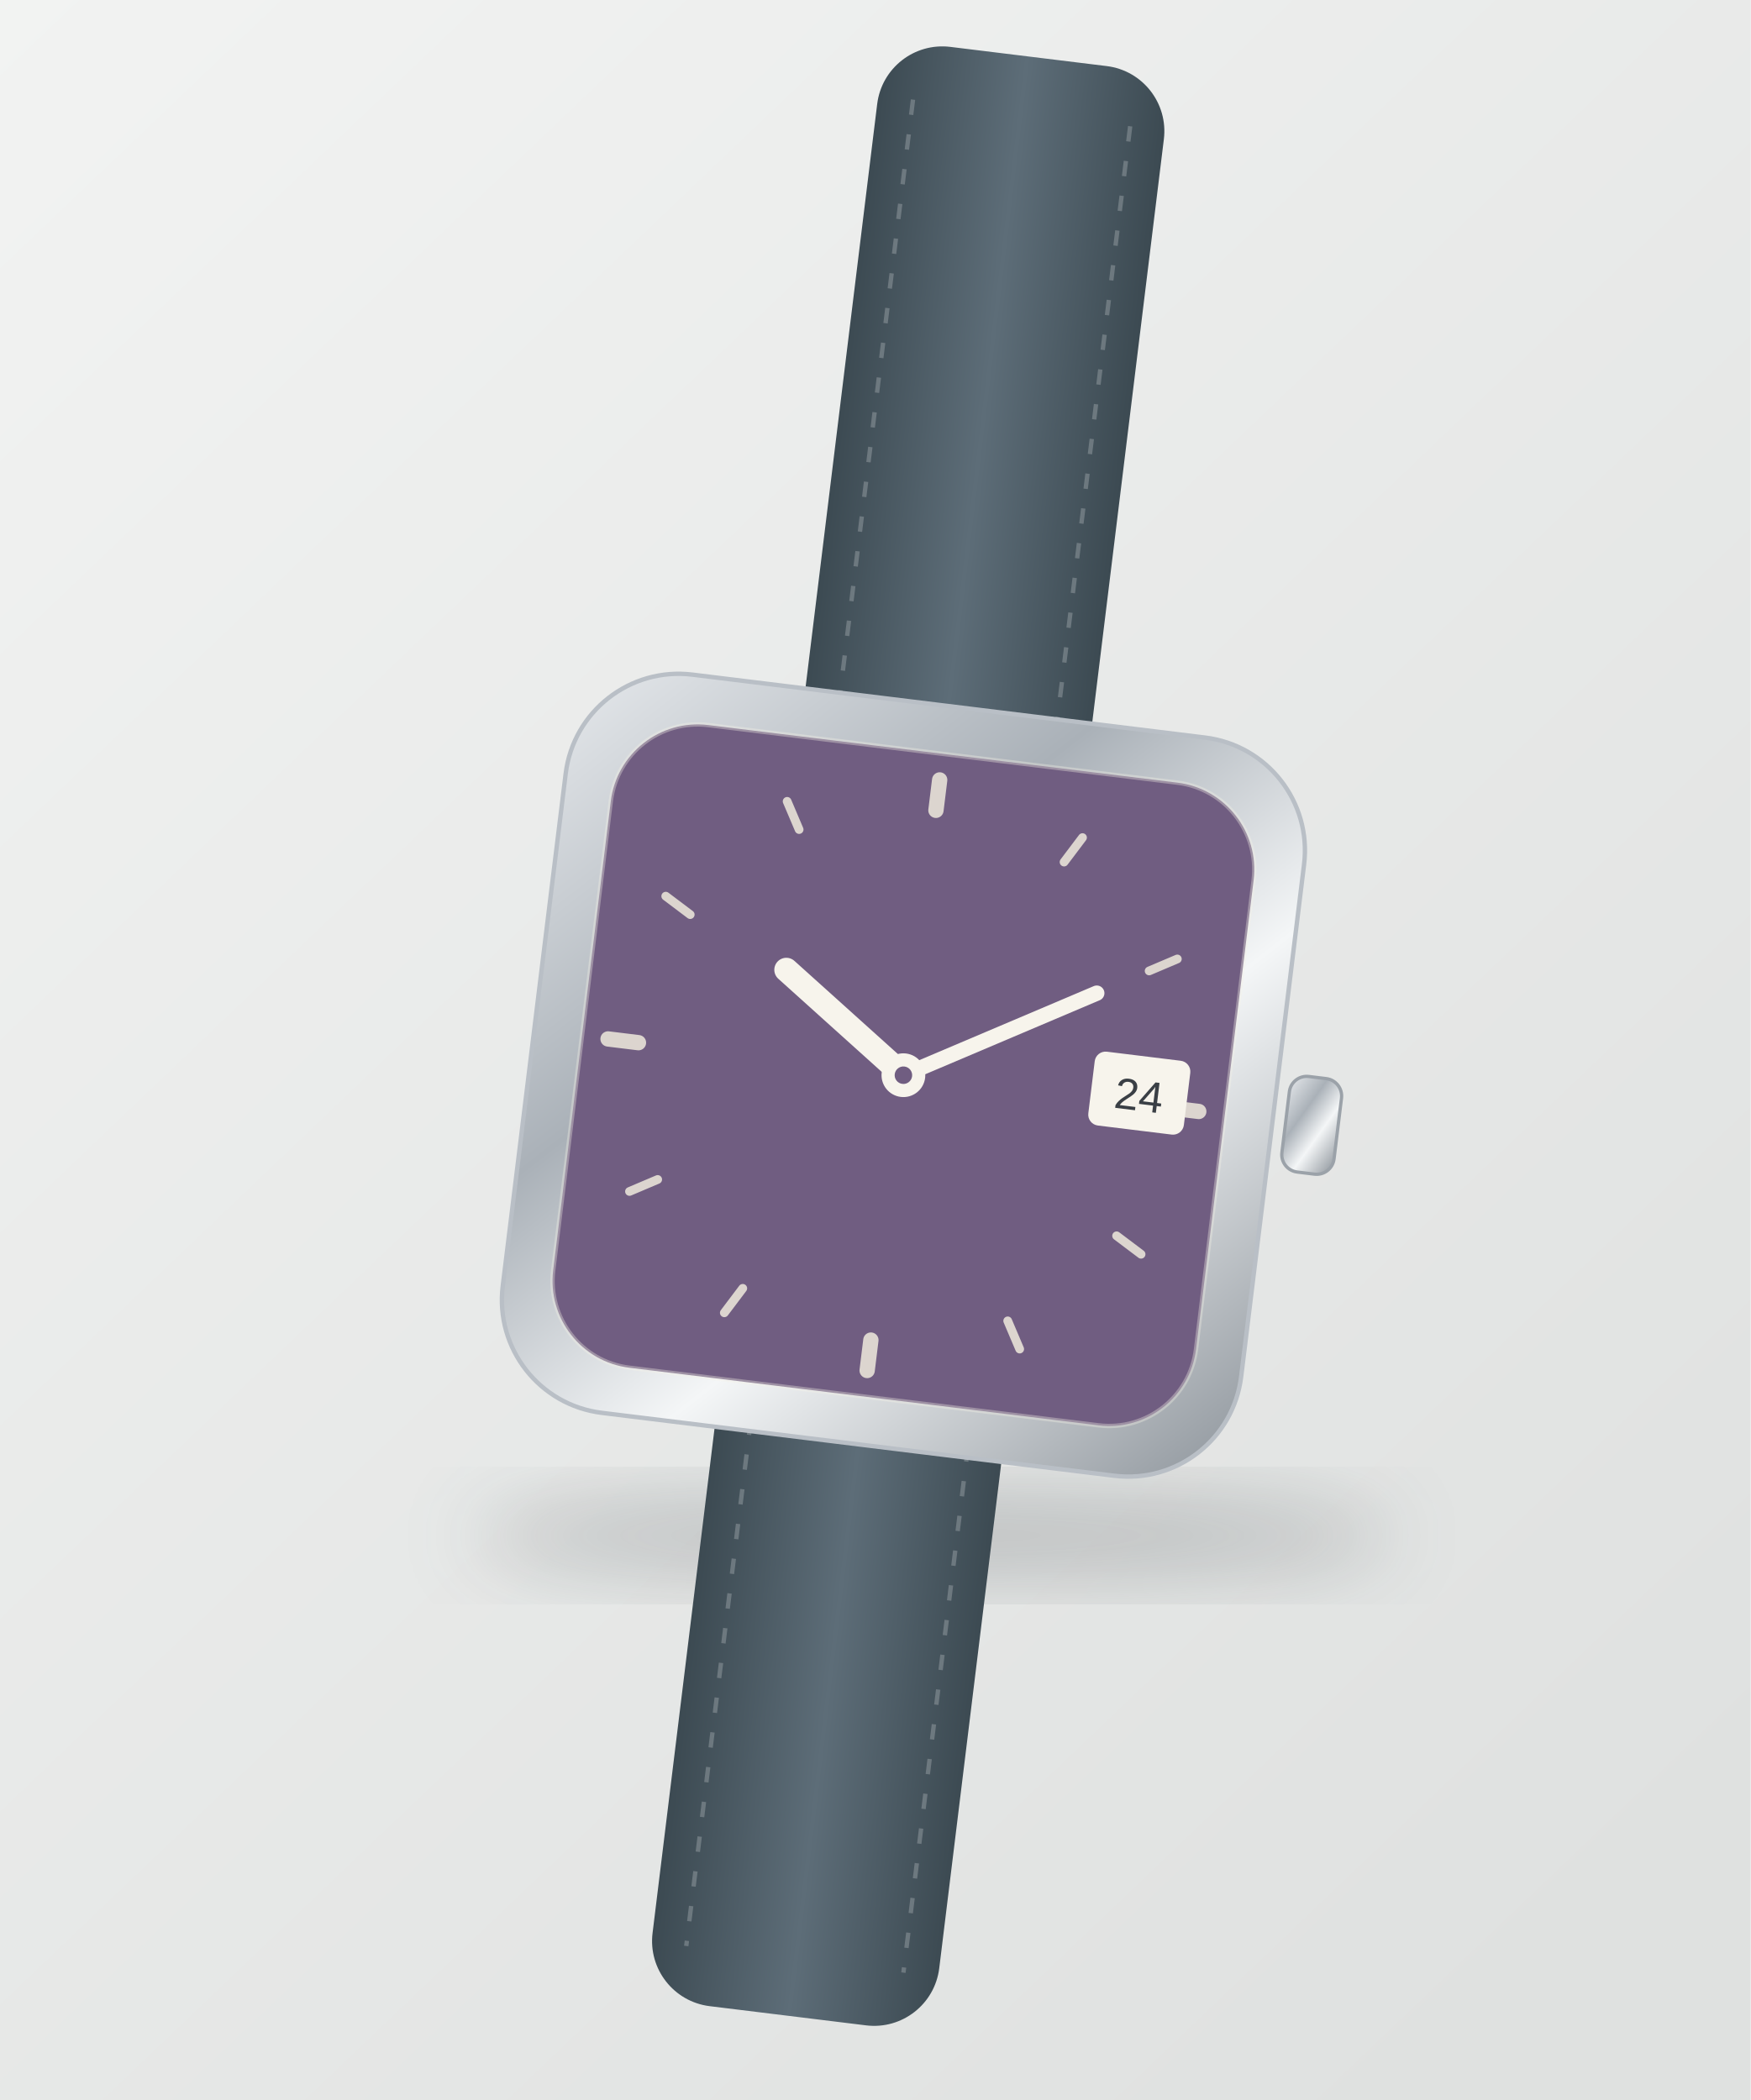
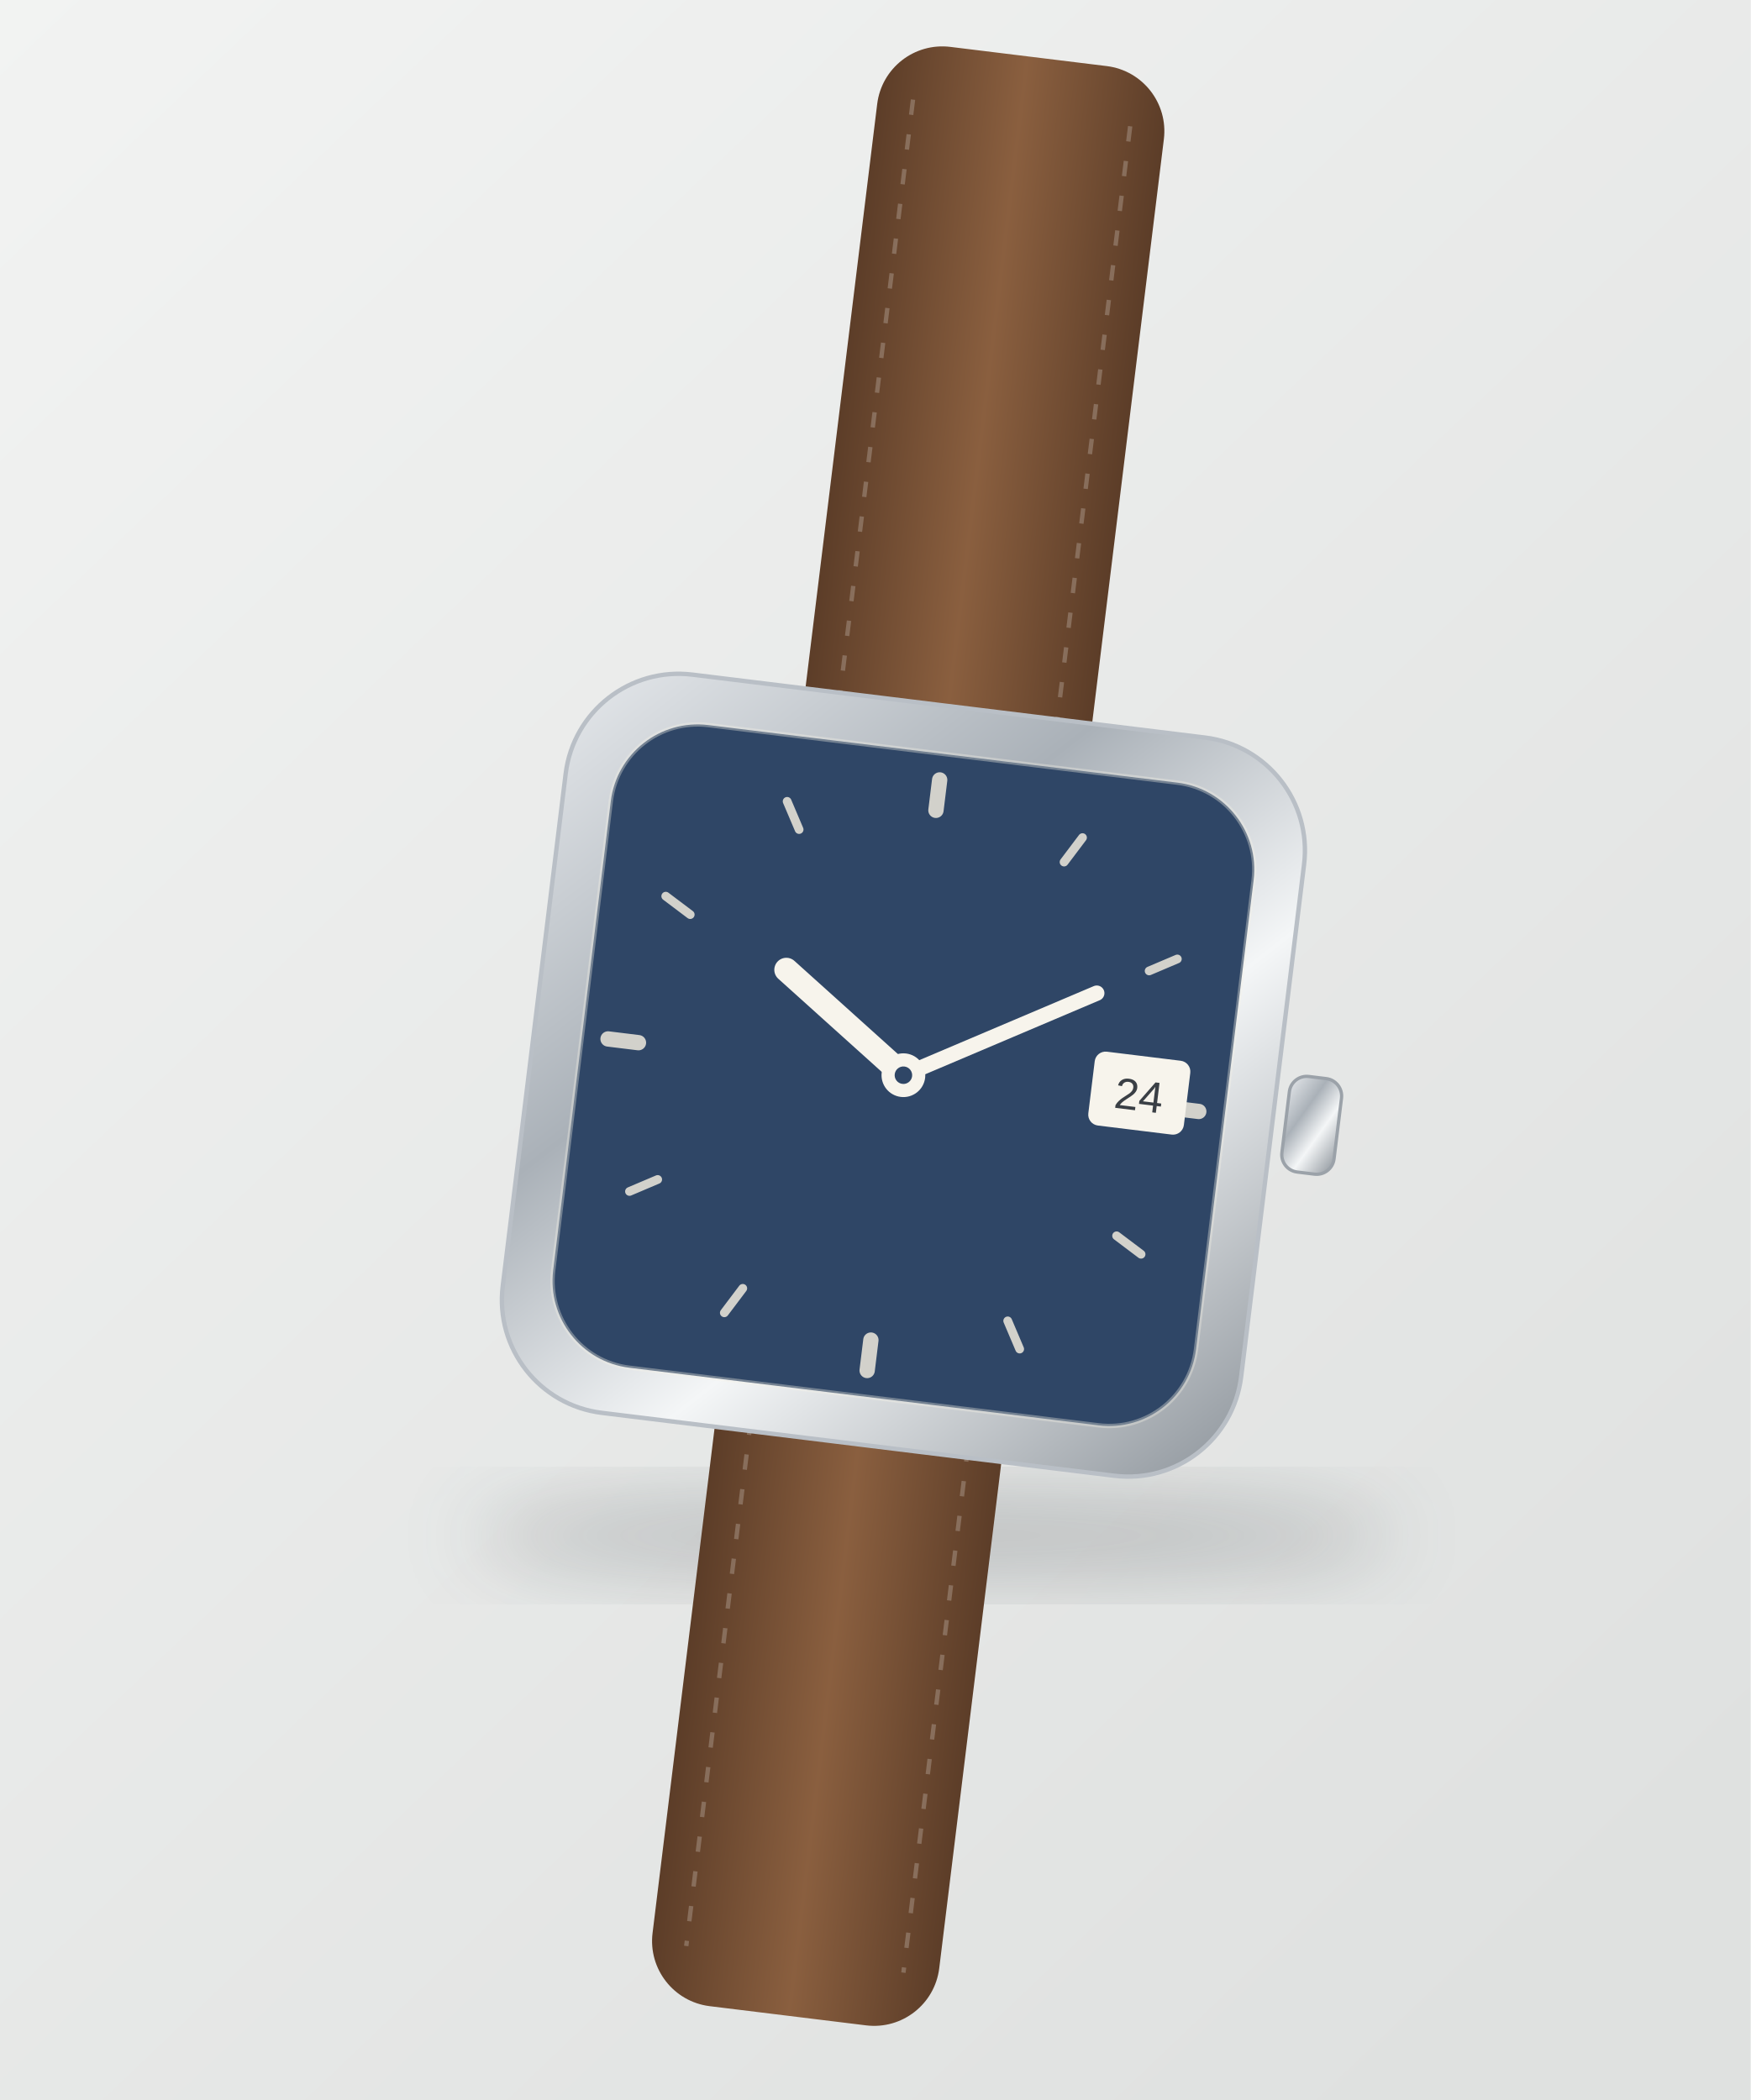
<svg xmlns="http://www.w3.org/2000/svg" width="800" height="960" viewBox="0 0 800 960" role="img" aria-labelledby="title desc">
  <defs>
    <linearGradient id="bg" x2=".8" y2="1">
      <stop stop-color="#f2f3f2" />
      <stop offset="1" stop-color="#dfe1e0" />
    </linearGradient>
    <linearGradient id="band" x1="0" x2="1">
-       <stop stop-color="#3c4a52" />
-       <stop offset=".5" stop-color="#5d6d78" />
-       <stop offset="1" stop-color="#3c4a52" />
+       <stop stop-color="#5c3d28" />
+       <stop offset=".5" stop-color="#8a5f3f" />
+       <stop offset="1" stop-color="#5c3d28" />
    </linearGradient>
    <linearGradient id="metal" x2="1" y2="1">
      <stop stop-color="#e6e9ec" />
      <stop offset=".35" stop-color="#aab1b8" />
      <stop offset=".62" stop-color="#f4f6f7" />
      <stop offset="1" stop-color="#8d949b" />
    </linearGradient>
    <filter id="shadow">
      <feGaussianBlur stdDeviation="18" />
    </filter>
  </defs>
  <rect width="800" height="960" fill="url(#bg)" />
  <ellipse cx="426" cy="702" rx="210" ry="26" fill="#3b4147" opacity=".2" filter="url(#shadow)" />
  <g transform="rotate(7 400 498) translate(12 -8)">
    <rect x="334" y="28.8" width="132" height="902.4" rx="30" fill="url(#band)" />
    <line x1="350" y1="54.8" x2="350" y2="905.2" stroke="#fff" stroke-opacity=".22" stroke-width="2" stroke-dasharray="7 9" />
    <line x1="450" y1="54.8" x2="450" y2="905.2" stroke="#fff" stroke-opacity=".22" stroke-width="2" stroke-dasharray="7 9" />
    <rect x="576" y="476" width="24" height="44" rx="8" fill="url(#metal)" stroke="#9ba2a9" stroke-width="1.5" />
    <rect x="230" y="328" width="340" height="340" rx="52" fill="url(#metal)" stroke="#b9bfc6" stroke-width="2" />
-     <rect x="252" y="350" width="296" height="296" rx="40" fill="#705d81" />
+     <rect x="252" y="350" width="296" height="296" rx="40" fill="#2f4666" />
    <rect x="252" y="350" width="296" height="296" rx="40" fill="none" stroke="#f4f0e6" stroke-opacity=".35" stroke-width="2" />
    <line x1="400.00" y1="376.00" x2="400.00" y2="362.00" stroke="#efeadd" stroke-opacity=".85" stroke-width="7" stroke-linecap="round" />
    <line x1="461.00" y1="392.34" x2="468.00" y2="380.22" stroke="#efeadd" stroke-opacity=".85" stroke-width="4" stroke-linecap="round" />
    <line x1="505.66" y1="437.00" x2="517.78" y2="430.00" stroke="#efeadd" stroke-opacity=".85" stroke-width="4" stroke-linecap="round" />
    <line x1="522.00" y1="498.00" x2="536.00" y2="498.00" stroke="#efeadd" stroke-opacity=".85" stroke-width="7" stroke-linecap="round" />
    <line x1="505.66" y1="559.00" x2="517.78" y2="566.00" stroke="#efeadd" stroke-opacity=".85" stroke-width="4" stroke-linecap="round" />
    <line x1="461.00" y1="603.66" x2="468.00" y2="615.78" stroke="#efeadd" stroke-opacity=".85" stroke-width="4" stroke-linecap="round" />
    <line x1="400.00" y1="620.00" x2="400.00" y2="634.00" stroke="#efeadd" stroke-opacity=".85" stroke-width="7" stroke-linecap="round" />
    <line x1="339.00" y1="603.66" x2="332.00" y2="615.78" stroke="#efeadd" stroke-opacity=".85" stroke-width="4" stroke-linecap="round" />
    <line x1="294.34" y1="559.00" x2="282.22" y2="566.00" stroke="#efeadd" stroke-opacity=".85" stroke-width="4" stroke-linecap="round" />
    <line x1="278.00" y1="498.00" x2="264.00" y2="498.00" stroke="#efeadd" stroke-opacity=".85" stroke-width="7" stroke-linecap="round" />
    <line x1="294.34" y1="437.00" x2="282.22" y2="430.00" stroke="#efeadd" stroke-opacity=".85" stroke-width="4" stroke-linecap="round" />
    <line x1="339.00" y1="392.34" x2="332.00" y2="380.22" stroke="#efeadd" stroke-opacity=".85" stroke-width="4" stroke-linecap="round" />
    <line x1="400" y1="498" x2="341.02" y2="456.70" stroke="#f7f4ec" stroke-width="11" stroke-linecap="round" />
    <line x1="400" y1="498" x2="483.14" y2="450.00" stroke="#f7f4ec" stroke-width="7" stroke-linecap="round" />
    <circle cx="400" cy="498" r="10" fill="#f7f4ec" />
-     <circle cx="400" cy="498" r="4" fill="#705d81" />
+     <circle cx="400" cy="498" r="4" fill="#2f4666" />
    <rect x="486" y="476" width="44" height="34" rx="5" fill="#f7f4ec" />
    <text x="508" y="501" text-anchor="middle" font-family="Arial,sans-serif" font-size="20" fill="#3a3f45">24</text>
  </g>
</svg>
